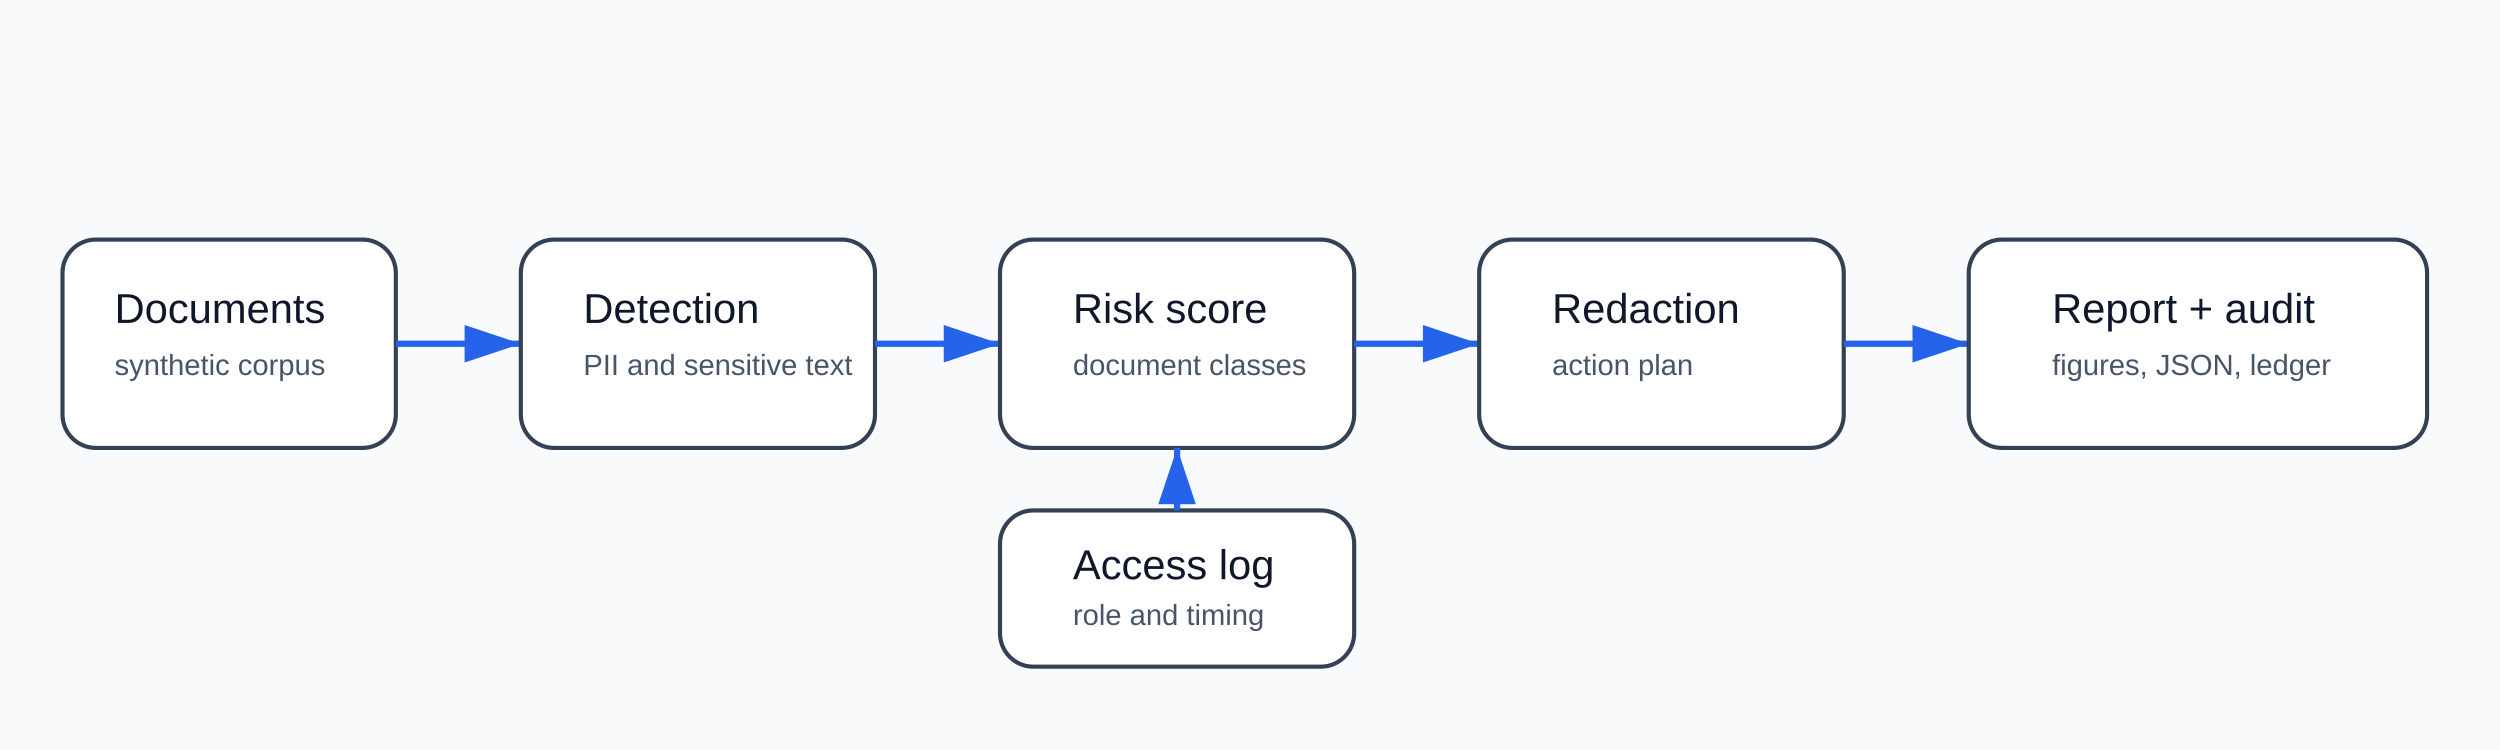
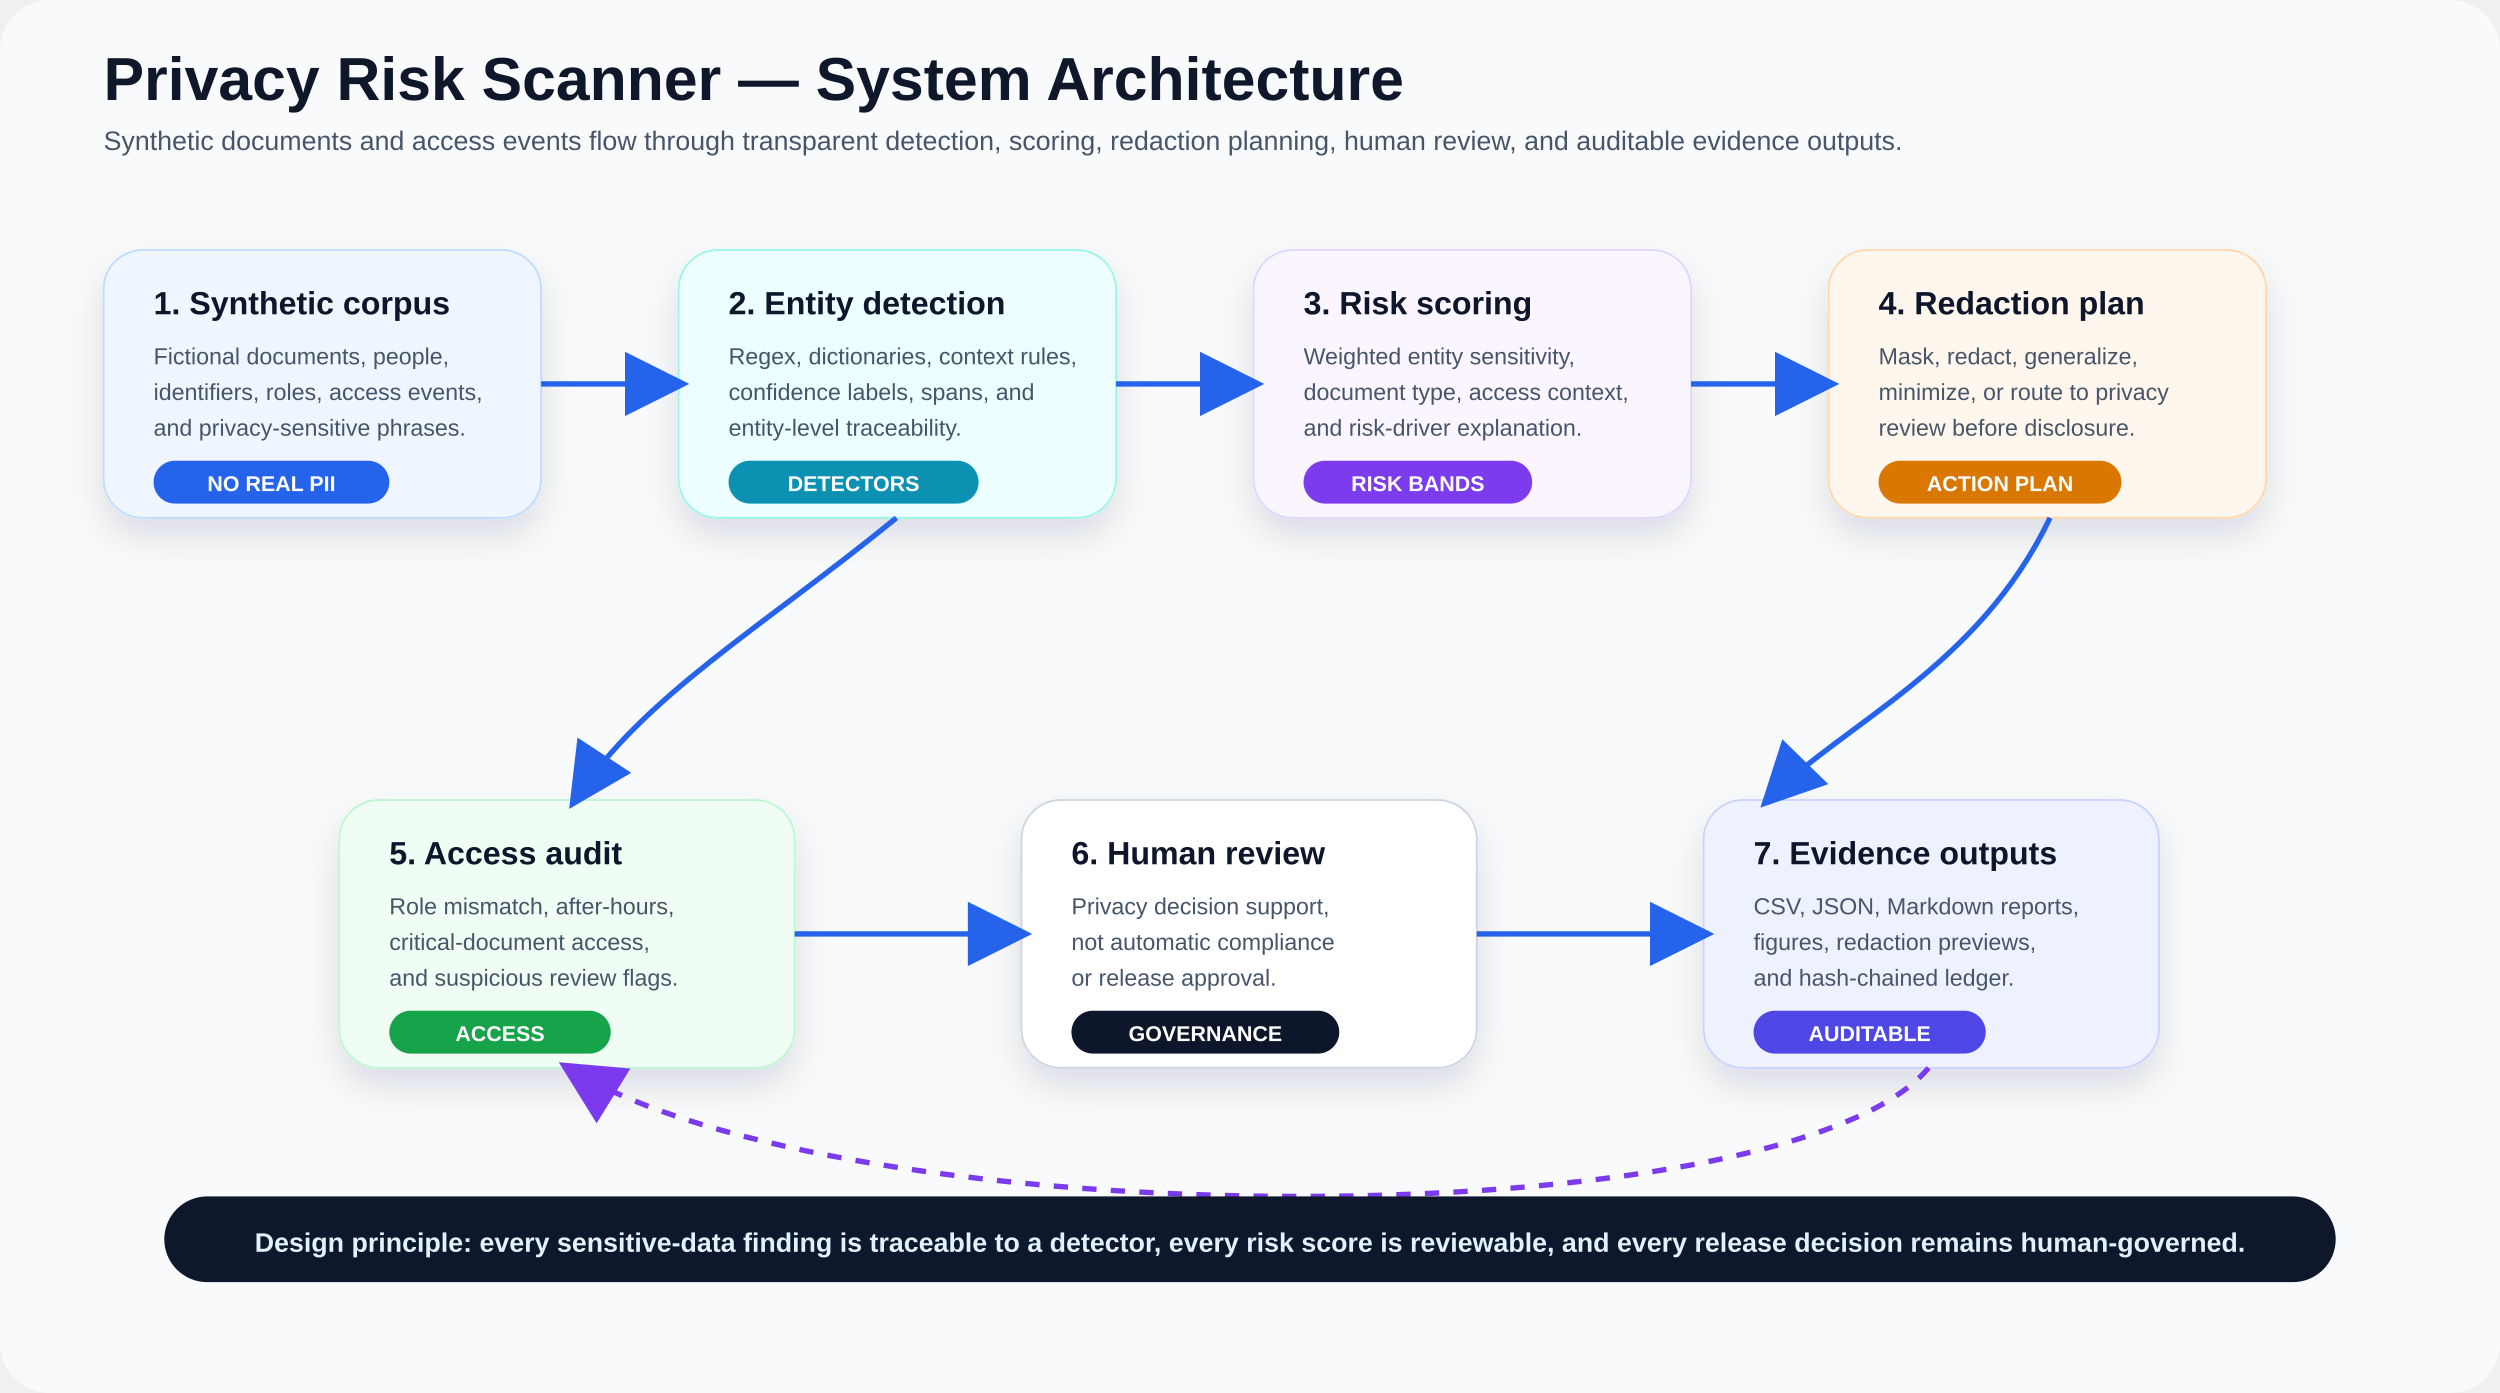
- <svg xmlns="http://www.w3.org/2000/svg" width="1200" height="360" viewBox="0 0 1200 360" role="img" aria-label="Privacy risk scanner architecture">
-   <rect width="1200" height="360" fill="#f8fafc" />
-   <style>.box{fill:#ffffff;stroke:#334155;stroke-width:2;rx:16}.txt{font-family:Arial,sans-serif;font-size:20px;fill:#0f172a}.sub{font-family:Arial,sans-serif;font-size:14px;fill:#475569}.arr{stroke:#2563eb;stroke-width:3;marker-end:url(#m)}</style>
+ <svg xmlns="http://www.w3.org/2000/svg" width="1400" height="780" viewBox="0 0 1400 780" role="img" aria-label="Academic privacy risk scanner system architecture">
+   <rect width="1400" height="780" rx="28" fill="#f8fafc" />
  <defs>
-     <marker id="m" markerWidth="10" markerHeight="10" refX="9" refY="3" orient="auto" markerUnits="strokeWidth">
-       <path d="M0,0 L0,6 L9,3 z" fill="#2563eb" />
+     <marker id="arrow" markerWidth="12" markerHeight="12" refX="10" refY="6" orient="auto">
+       <path d="M0,0 L12,6 L0,12 z" fill="#2563eb" />
    </marker>
+     <marker id="dash" markerWidth="12" markerHeight="12" refX="10" refY="6" orient="auto">
+       <path d="M0,0 L12,6 L0,12 z" fill="#7c3aed" />
+     </marker>
+     <filter id="s" x="-20%" y="-20%" width="140%" height="140%">
+       <feDropShadow dx="0" dy="10" stdDeviation="10" flood-color="#0f172a" flood-opacity="0.12" />
+     </filter>
  </defs>
-   <rect class="box" x="30" y="115" width="160" height="100" />
-   <text class="txt" x="55" y="155">Documents</text>
-   <text class="sub" x="55" y="180">synthetic corpus</text>
-   <line class="arr" x1="190" y1="165" x2="250" y2="165" />
-   <rect class="box" x="250" y="115" width="170" height="100" />
-   <text class="txt" x="280" y="155">Detection</text>
-   <text class="sub" x="280" y="180">PII and sensitive text</text>
-   <line class="arr" x1="420" y1="165" x2="480" y2="165" />
-   <rect class="box" x="480" y="115" width="170" height="100" />
-   <text class="txt" x="515" y="155">Risk score</text>
-   <text class="sub" x="515" y="180">document classes</text>
-   <line class="arr" x1="650" y1="165" x2="710" y2="165" />
-   <rect class="box" x="710" y="115" width="175" height="100" />
-   <text class="txt" x="745" y="155">Redaction</text>
-   <text class="sub" x="745" y="180">action plan</text>
-   <line class="arr" x1="885" y1="165" x2="945" y2="165" />
-   <rect class="box" x="945" y="115" width="220" height="100" />
-   <text class="txt" x="985" y="155">Report + audit</text>
-   <text class="sub" x="985" y="180">figures, JSON, ledger</text>
-   <rect class="box" x="480" y="245" width="170" height="75" />
-   <text class="txt" x="515" y="278">Access log</text>
-   <text class="sub" x="515" y="300">role and timing</text>
-   <line class="arr" x1="565" y1="245" x2="565" y2="215" />
+   <style>.title{font:800 34px Arial,Helvetica,sans-serif;fill:#0f172a}.sub{font:500 15px Arial,Helvetica,sans-serif;fill:#475569}.boxTitle{font:800 18px Arial,Helvetica,sans-serif;fill:#0f172a}.boxText{font:500 13px Arial,Helvetica,sans-serif;fill:#475569}.tag{font:800 12px Arial,Helvetica,sans-serif;fill:#fff}.arr{stroke:#2563eb;stroke-width:3;fill:none;marker-end:url(#arrow)}.feed{stroke:#7c3aed;stroke-width:3;stroke-dasharray:8 8;fill:none;marker-end:url(#dash)}</style>
+   <text class="title" x="58" y="56">Privacy Risk Scanner — System Architecture</text>
+   <text class="sub" x="58" y="84">Synthetic documents and access events flow through transparent detection, scoring, redaction planning, human review, and auditable evidence outputs.</text>
+   <g filter="url(#s)">
+     <rect x="58" y="140" width="245" height="150" rx="22" fill="#eff6ff" stroke="#bfdbfe" />
+     <text class="boxTitle" x="86" y="176">1. Synthetic corpus</text>
+     <text class="boxText" x="86" y="204">Fictional documents, people,</text>
+     <text class="boxText" x="86" y="224">identifiers, roles, access events,</text>
+     <text class="boxText" x="86" y="244">and privacy-sensitive phrases.</text>
+     <rect x="86" y="258" width="132" height="24" rx="12" fill="#2563eb" />
+     <text class="tag" x="152" y="275" text-anchor="middle">NO REAL PII</text>
+     <rect x="380" y="140" width="245" height="150" rx="22" fill="#ecfeff" stroke="#99f6e4" />
+     <text class="boxTitle" x="408" y="176">2. Entity detection</text>
+     <text class="boxText" x="408" y="204">Regex, dictionaries, context rules,</text>
+     <text class="boxText" x="408" y="224">confidence labels, spans, and</text>
+     <text class="boxText" x="408" y="244">entity-level traceability.</text>
+     <rect x="408" y="258" width="140" height="24" rx="12" fill="#0891b2" />
+     <text class="tag" x="478" y="275" text-anchor="middle">DETECTORS</text>
+     <rect x="702" y="140" width="245" height="150" rx="22" fill="#faf5ff" stroke="#ddd6fe" />
+     <text class="boxTitle" x="730" y="176">3. Risk scoring</text>
+     <text class="boxText" x="730" y="204">Weighted entity sensitivity,</text>
+     <text class="boxText" x="730" y="224">document type, access context,</text>
+     <text class="boxText" x="730" y="244">and risk-driver explanation.</text>
+     <rect x="730" y="258" width="128" height="24" rx="12" fill="#7c3aed" />
+     <text class="tag" x="794" y="275" text-anchor="middle">RISK BANDS</text>
+     <rect x="1024" y="140" width="245" height="150" rx="22" fill="#fff7ed" stroke="#fed7aa" />
+     <text class="boxTitle" x="1052" y="176">4. Redaction plan</text>
+     <text class="boxText" x="1052" y="204">Mask, redact, generalize,</text>
+     <text class="boxText" x="1052" y="224">minimize, or route to privacy</text>
+     <text class="boxText" x="1052" y="244">review before disclosure.</text>
+     <rect x="1052" y="258" width="136" height="24" rx="12" fill="#d97706" />
+     <text class="tag" x="1120" y="275" text-anchor="middle">ACTION PLAN</text>
+     <rect x="190" y="448" width="255" height="150" rx="22" fill="#f0fdf4" stroke="#bbf7d0" />
+     <text class="boxTitle" x="218" y="484">5. Access audit</text>
+     <text class="boxText" x="218" y="512">Role mismatch, after-hours,</text>
+     <text class="boxText" x="218" y="532">critical-document access,</text>
+     <text class="boxText" x="218" y="552">and suspicious review flags.</text>
+     <rect x="218" y="566" width="124" height="24" rx="12" fill="#16a34a" />
+     <text class="tag" x="280" y="583" text-anchor="middle">ACCESS</text>
+     <rect x="572" y="448" width="255" height="150" rx="22" fill="#ffffff" stroke="#cbd5e1" />
+     <text class="boxTitle" x="600" y="484">6. Human review</text>
+     <text class="boxText" x="600" y="512">Privacy decision support,</text>
+     <text class="boxText" x="600" y="532">not automatic compliance</text>
+     <text class="boxText" x="600" y="552">or release approval.</text>
+     <rect x="600" y="566" width="150" height="24" rx="12" fill="#0f172a" />
+     <text class="tag" x="675" y="583" text-anchor="middle">GOVERNANCE</text>
+     <rect x="954" y="448" width="255" height="150" rx="22" fill="#eef2ff" stroke="#c7d2fe" />
+     <text class="boxTitle" x="982" y="484">7. Evidence outputs</text>
+     <text class="boxText" x="982" y="512">CSV, JSON, Markdown reports,</text>
+     <text class="boxText" x="982" y="532">figures, redaction previews,</text>
+     <text class="boxText" x="982" y="552">and hash-chained ledger.</text>
+     <rect x="982" y="566" width="130" height="24" rx="12" fill="#4f46e5" />
+     <text class="tag" x="1047" y="583" text-anchor="middle">AUDITABLE</text>
+   </g>
+   <path class="arr" d="M303 215 L380 215" />
+   <path class="arr" d="M625 215 L702 215" />
+   <path class="arr" d="M947 215 L1024 215" />
+   <path class="arr" d="M1148 290 C1108 374 1032 405 990 448" />
+   <path class="arr" d="M502 290 C426 352 360 390 322 448" />
+   <path class="arr" d="M445 523 L572 523" />
+   <path class="arr" d="M827 523 L954 523" />
+   <path class="feed" d="M1080 598 C1000 694 474 694 318 598" />
+   <rect x="92" y="670" width="1216" height="48" rx="24" fill="#0f172a" />
+   <text x="700" y="701" text-anchor="middle" font-family="Arial,Helvetica,sans-serif" font-size="15" font-weight="700" fill="#e0f2fe">Design principle: every sensitive-data finding is traceable to a detector, every risk score is reviewable, and every release decision remains human-governed.</text>
</svg>
